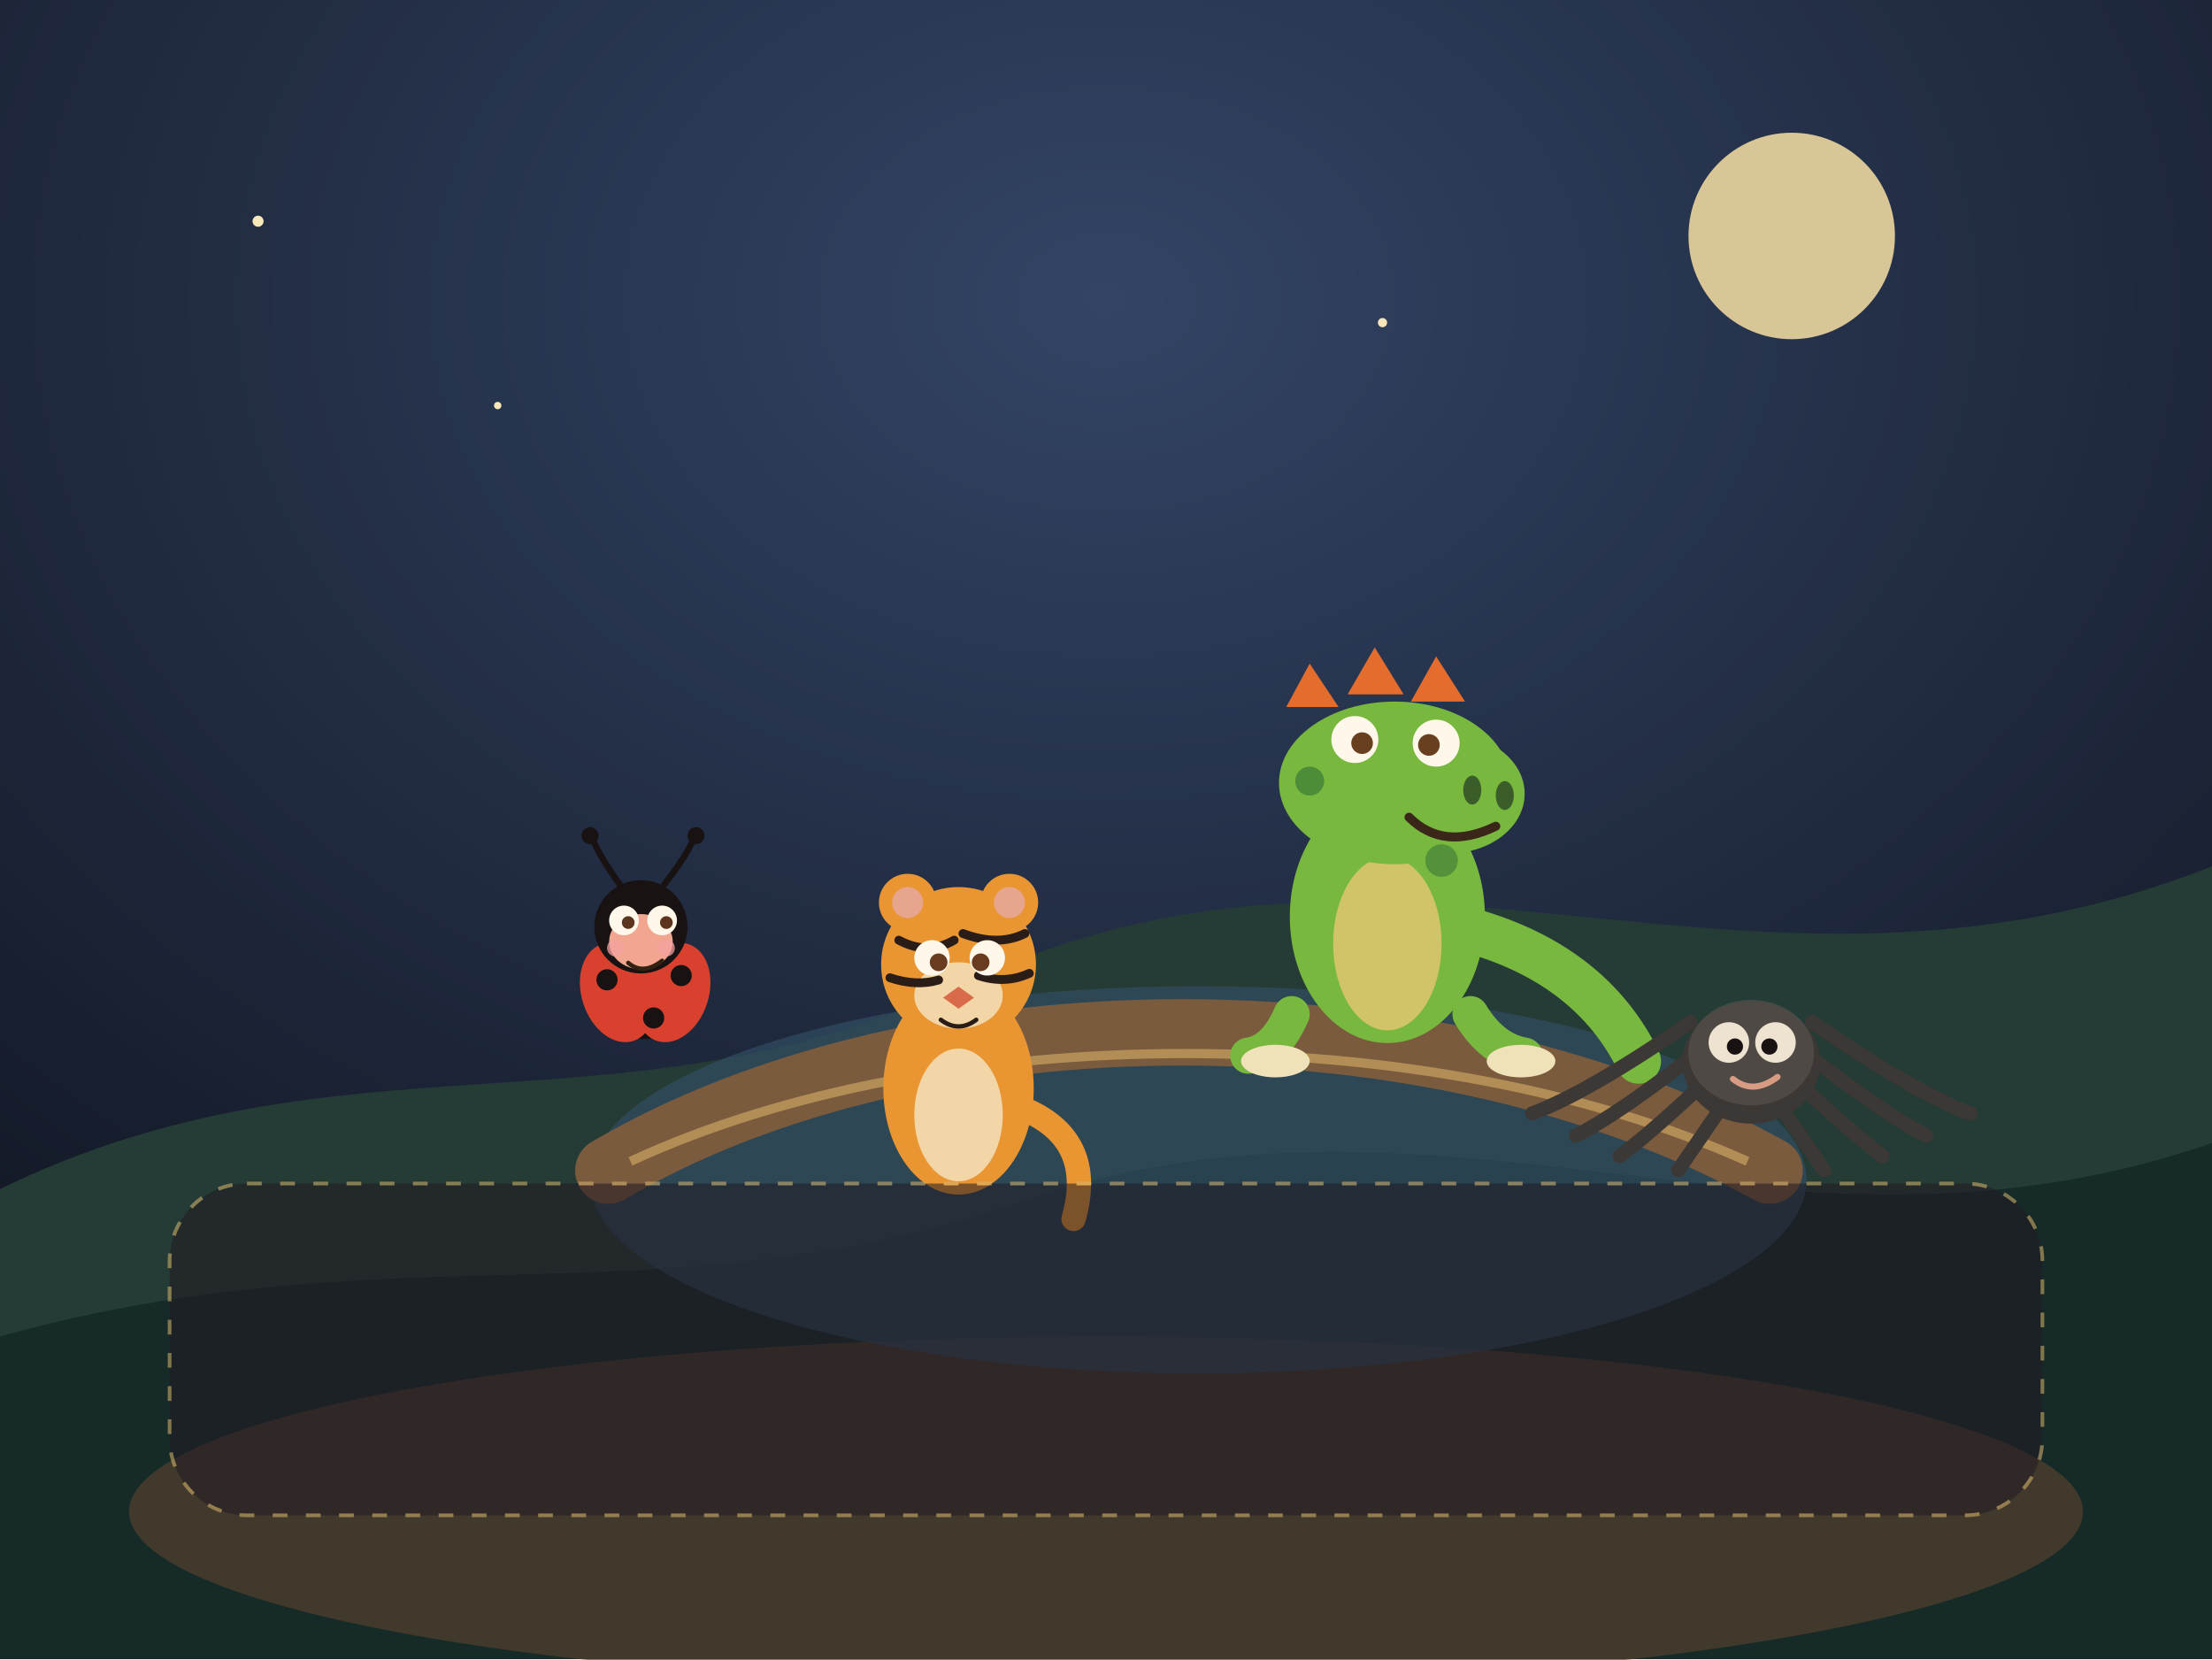
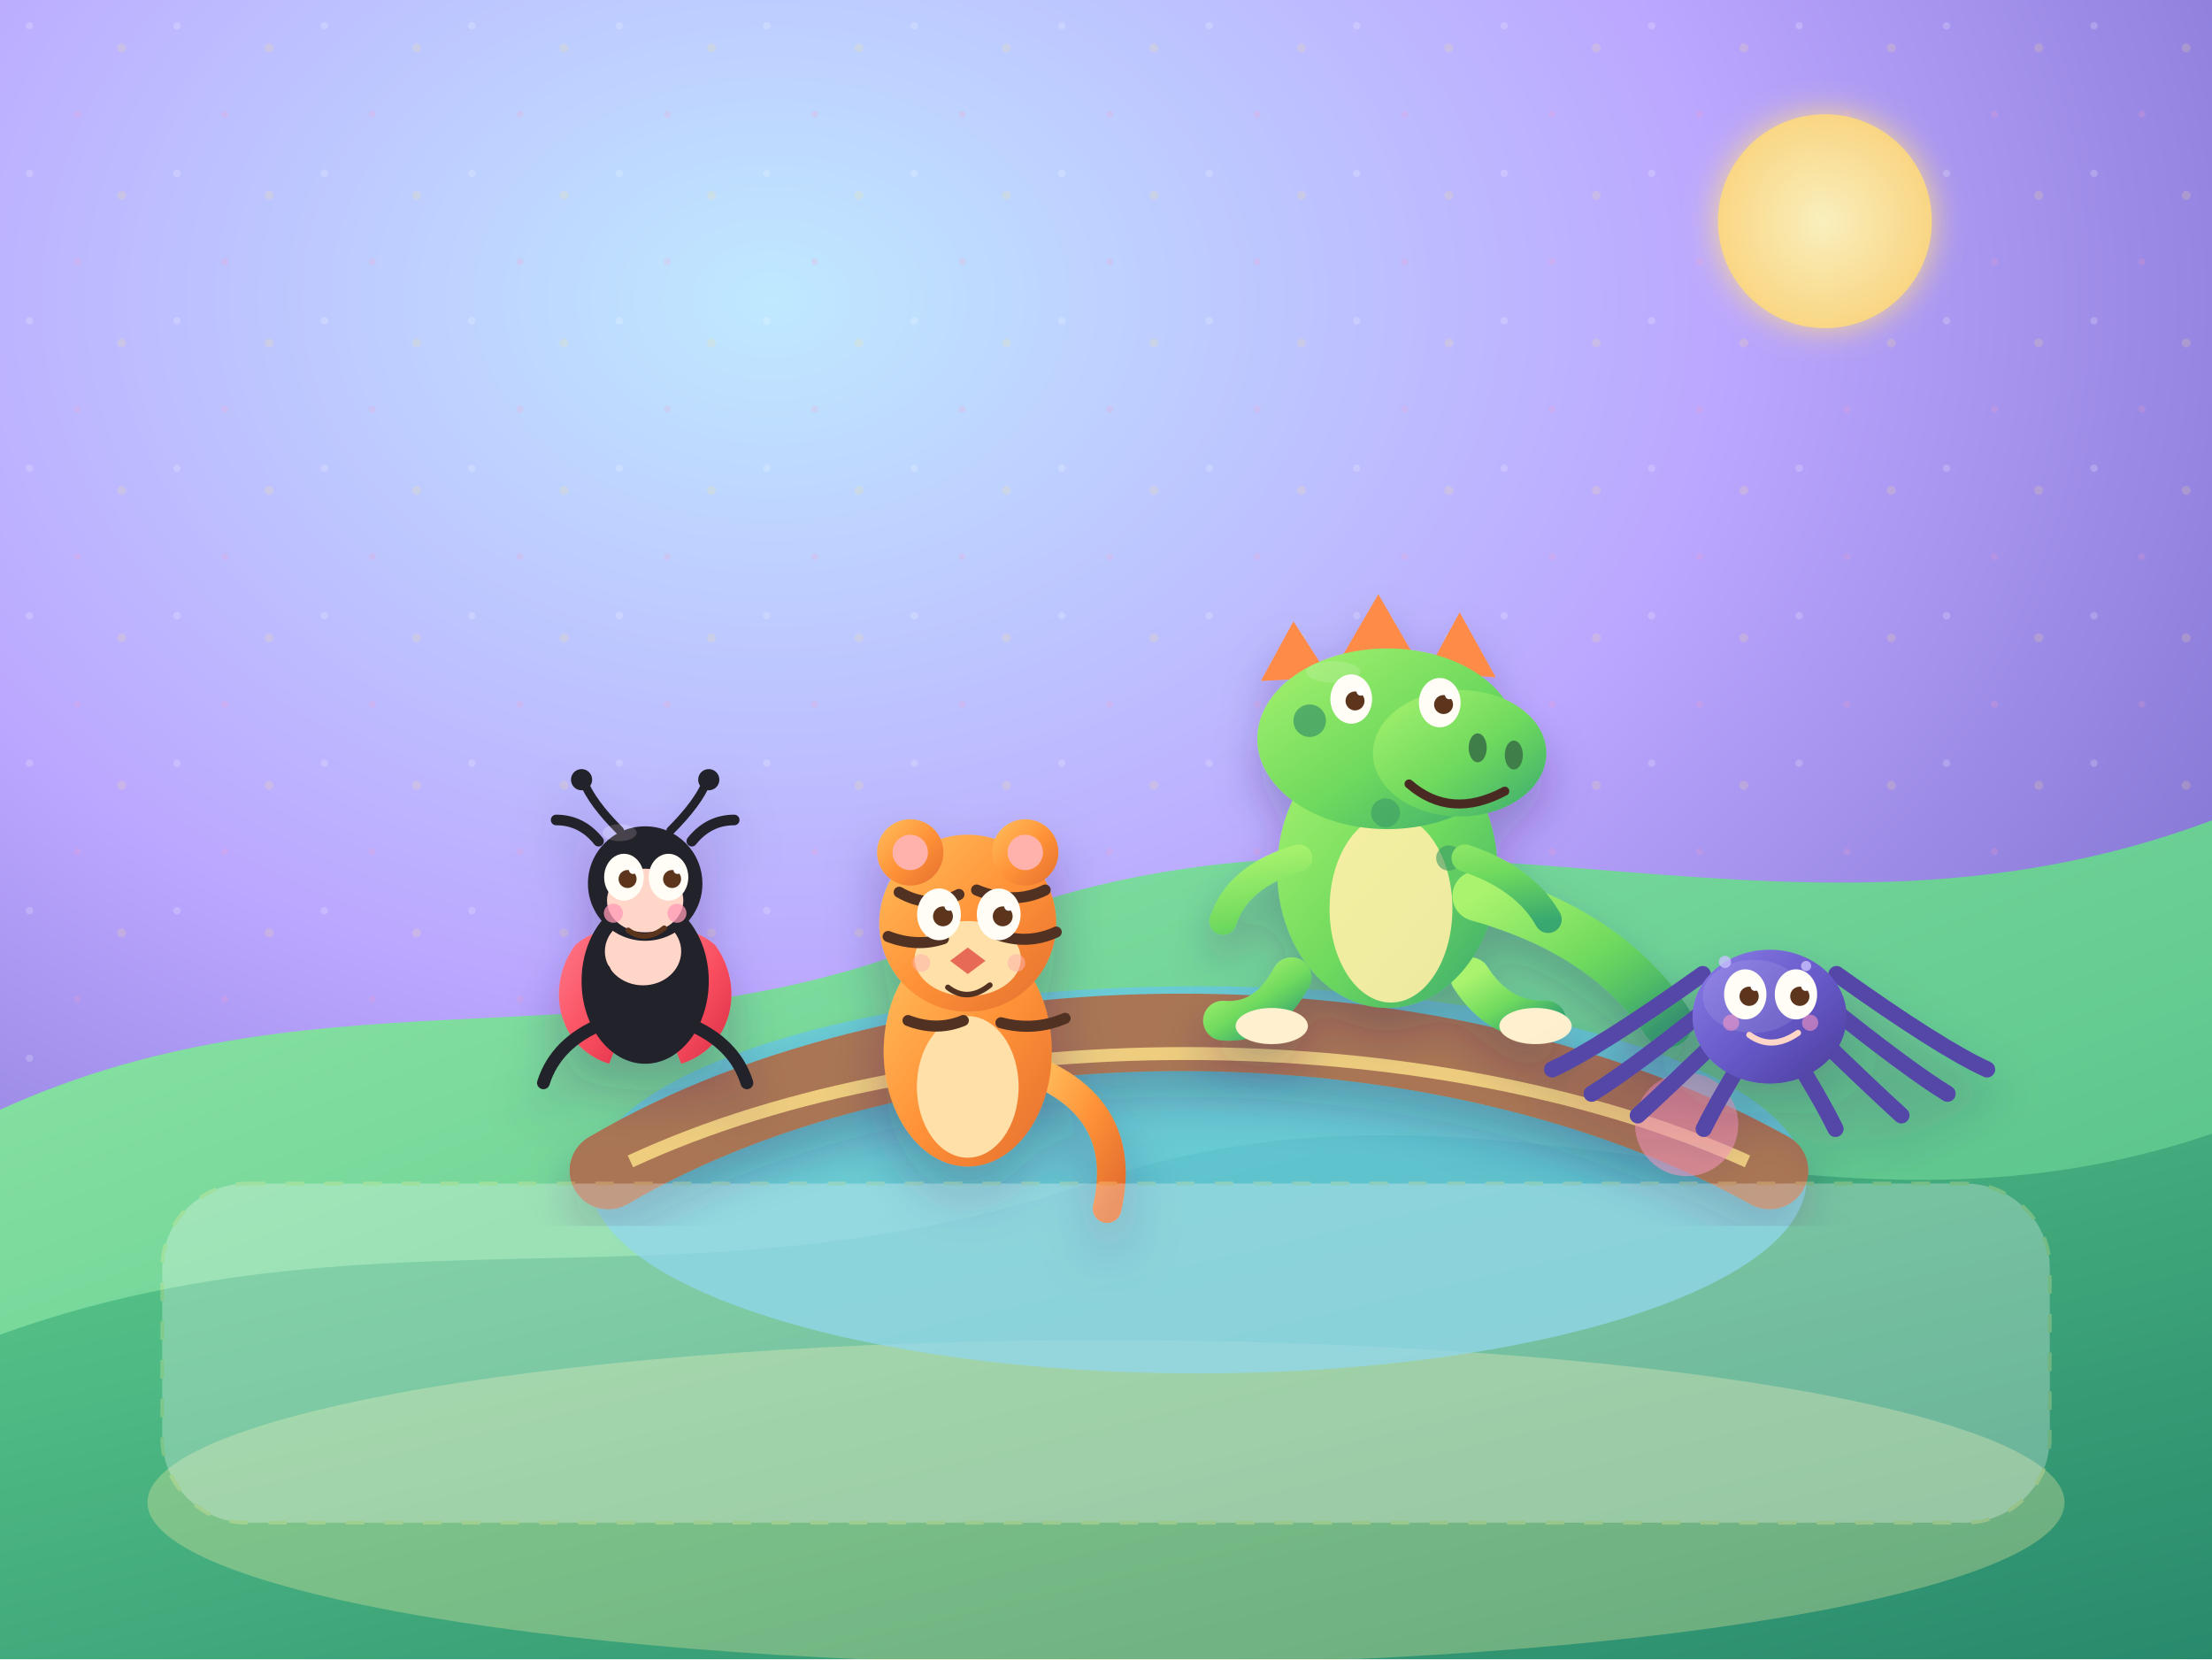
<svg xmlns="http://www.w3.org/2000/svg" viewBox="0 0 1200 900" role="img" aria-label="Text-free GlimmerTales reference illustration">
  <defs>
-     <radialGradient id="sky" cx="50%" cy="18%" r="80%">
-       <stop offset="0" stop-color="#334465" />
-       <stop offset="1" stop-color="#111622" />
+     <radialGradient id="skyBubble" cx="35%" cy="18%" r="95%">
+       <stop offset="0" stop-color="#BFE9FF" />
+       <stop offset="0.45" stop-color="#BCA7FF" />
+       <stop offset="1" stop-color="#6157B8" />
    </radialGradient>
-     <filter id="glow" x="-50%" y="-50%" width="200%" height="200%">
-       <feGaussianBlur stdDeviation="10" result="blur" />
+     <linearGradient id="meadow" x1="0" y1="0" x2="1" y2="1">
+       <stop offset="0" stop-color="#8FE7A6" />
+       <stop offset="1" stop-color="#47B883" />
+     </linearGradient>
+     <linearGradient id="meadowDark" x1="0" y1="0" x2="1" y2="1">
+       <stop offset="0" stop-color="#5CCB8C" />
+       <stop offset="1" stop-color="#28896C" />
+     </linearGradient>
+     <radialGradient id="moonGlow" cx="50%" cy="50%" r="60%">
+       <stop offset="0" stop-color="#FFF6B8" />
+       <stop offset="1" stop-color="#FFD56E" />
+     </radialGradient>
+     <linearGradient id="daisyShell" x1="0" y1="0" x2="1" y2="1">
+       <stop offset="0" stop-color="#FF7A8A" />
+       <stop offset="0.55" stop-color="#F94E5F" />
+       <stop offset="1" stop-color="#D92D45" />
+     </linearGradient>
+     <linearGradient id="dinoSkin" x1="0" y1="0" x2="1" y2="1">
+       <stop offset="0" stop-color="#A9F36E" />
+       <stop offset="0.55" stop-color="#6ED95E" />
+       <stop offset="1" stop-color="#39A870" />
+     </linearGradient>
+     <linearGradient id="pipFur" x1="0" y1="0" x2="1" y2="1">
+       <stop offset="0" stop-color="#FFC05E" />
+       <stop offset="0.52" stop-color="#FF9238" />
+       <stop offset="1" stop-color="#E46E2E" />
+     </linearGradient>
+     <linearGradient id="itsyFuzz" x1="0" y1="0" x2="1" y2="1">
+       <stop offset="0" stop-color="#8A7CE8" />
+       <stop offset="0.55" stop-color="#6558C6" />
+       <stop offset="1" stop-color="#4A3B99" />
+     </linearGradient>
+     <filter id="softShadow" x="-40%" y="-40%" width="180%" height="180%">
+       <feDropShadow dx="0" dy="14" stdDeviation="12" flood-color="#2C2156" flood-opacity="0.28" />
+     </filter>
+     <filter id="glow" x="-60%" y="-60%" width="220%" height="220%">
+       <feGaussianBlur stdDeviation="9" result="blur" />
      <feMerge>
        <feMergeNode in="blur" />
        <feMergeNode in="SourceGraphic" />
      </feMerge>
    </filter>
+     <pattern id="sprinkles" width="80" height="80" patternUnits="userSpaceOnUse">
+       <circle cx="16" cy="14" r="2" fill="#FFFFFF" opacity=".35" />
+       <circle cx="66" cy="26" r="2.4" fill="#FFE48A" opacity=".35" />
+       <circle cx="42" cy="62" r="1.9" fill="#FF9BC3" opacity=".35" />
+     </pattern>
  </defs>
-   <rect width="1200" height="900" fill="url(#sky)" />
-   <circle cx="972" cy="128" r="56" fill="#F4DDA2" opacity=".86" />
-   <circle cx="140" cy="120" r="3" fill="#f8e7b8" />
-   <circle cx="270" cy="220" r="2" fill="#f8e7b8" />
-   <circle cx="750" cy="175" r="2.5" fill="#f8e7b8" />
-   <path d="M0 645 C185 555 335 620 520 535 C760 420 945 570 1200 470 L1200 900 L0 900z" fill="#253b35" />
-   <path d="M0 725 C215 665 360 720 560 650 C785 575 970 700 1200 620 L1200 900 L0 900z" fill="#162a27" />
-   <ellipse cx="600" cy="820" rx="530" ry="95" fill="#57412d" opacity=".66" />
-   <ellipse cx="650" cy="640" rx="330" ry="105" fill="#314c61" opacity=".7" />
-   <path d="M330 635 C500 535 780 535 960 635" stroke="#7a5b3e" stroke-width="36" fill="none" stroke-linecap="round" />
-   <path d="M342 630 C510 552 775 552 948 630" stroke="#e0b768" stroke-width="5" fill="none" opacity=".55" />
+   <rect width="1200" height="900" fill="url(#skyBubble)" />
+   <rect width="1200" height="900" fill="url(#sprinkles)" opacity=".55" />
+   <circle cx="990" cy="120" r="58" fill="url(#moonGlow)" opacity=".92" filter="url(#glow)" />
+   <path d="M0 602 C180 520 340 584 520 505 C760 405 960 535 1200 445 L1200 900 L0 900z" fill="url(#meadow)" />
+   <path d="M0 724 C205 650 375 715 590 642 C810 565 980 690 1200 615 L1200 900 L0 900z" fill="url(#meadowDark)" />
+   <ellipse cx="600" cy="815" rx="520" ry="88" fill="#FFF1A6" opacity=".30" />
+   <ellipse cx="650" cy="640" rx="330" ry="105" fill="#67C8E8" opacity=".74" />
+   <path d="M330 635 C500 535 780 535 960 635" stroke="#A97454" stroke-width="42" fill="none" stroke-linecap="round" filter="url(#softShadow)" />
+   <path d="M342 630 C510 552 775 552 948 630" stroke="#FFE48A" stroke-width="7" fill="none" opacity=".8" />
+   <circle cx="915" cy="610" r="28" fill="#FF9BC3" opacity=".55" />
  <g>
-     <g transform="translate(350 520) scale(1.15)">
-       <ellipse cx="0" cy="10" rx="24" ry="28" fill="#181312" />
-       <ellipse cx="-13" cy="16" rx="17" ry="24" fill="#D9412E" transform="rotate(-18 -13 16)" />
-       <ellipse cx="13" cy="16" rx="17" ry="24" fill="#D9412E" transform="rotate(18 13 16)" />
-       <circle cx="-18" cy="10" r="5" fill="#181312" />
-       <circle cx="4" cy="28" r="5" fill="#181312" />
-       <circle cx="17" cy="8" r="5" fill="#181312" />
-       <circle cx="-2" cy="-15" r="22" fill="#181312" />
-       <ellipse cx="-2" cy="-8" rx="15" ry="13" fill="#F2A68F" />
-       <circle cx="-10" cy="-18" r="7" fill="#FFF7EA" />
-       <circle cx="8" cy="-18" r="7" fill="#FFF7EA" />
-       <circle cx="-8" cy="-17" r="3" fill="#5B351E" />
-       <circle cx="10" cy="-17" r="3" fill="#5B351E" />
-       <circle cx="-14" cy="-5" r="4" fill="#F4A0A0" opacity=".75" />
-       <circle cx="10" cy="-5" r="4" fill="#F4A0A0" opacity=".75" />
-       <path d="M-8 2 Q-1 8 8 1" fill="none" stroke="#321" stroke-width="2" stroke-linecap="round" />
-       <path d="M-12 -35 Q-22 -49 -25 -57" fill="none" stroke="#181312" stroke-width="3" stroke-linecap="round" />
-       <path d="M9 -35 Q20 -49 23 -57" fill="none" stroke="#181312" stroke-width="3" stroke-linecap="round" />
-       <circle cx="-26" cy="-58" r="4" fill="#181312" />
-       <circle cx="24" cy="-58" r="4" fill="#181312" />
+     <g transform="translate(350 500) scale(1.15)" filter="url(#softShadow)">
+       <path d="M-33 11 C-47 30 -42 59 -17 67 C-8 45 -4 25 0 5 C-12 2 -24 3 -33 11z" fill="url(#daisyShell)" />
+       <path d="M33 11 C47 30 42 59 17 67 C8 45 4 25 0 5 C12 2 24 3 33 11z" fill="url(#daisyShell)" />
+       <ellipse cx="0" cy="28" rx="30" ry="39" fill="#242029" />
+       <ellipse cx="-1" cy="14" rx="18" ry="16" fill="#FFD6C7" />
+       <circle cx="-21" cy="24" r="5" fill="#242029" />
+       <circle cx="5" cy="45" r="5" fill="#242029" />
+       <circle cx="21" cy="24" r="5" fill="#242029" />
+       <circle cx="0" cy="-18" r="27" fill="#242029" />
+       <ellipse cx="0" cy="-10" rx="18" ry="15" fill="#FFD6C7" />
+       <g>
+         <ellipse cx="-10" cy="-21" rx="9.35" ry="11.05" fill="#FFFDF5" />
+         <circle cx="-8.3" cy="-20.15" r="4.25" fill="#5B351E" />
+         <circle cx="-5.75" cy="-24.4" r="1.87" fill="#FFFFFF" />
+       </g>
+       <g>
+         <ellipse cx="11" cy="-21" rx="9.35" ry="11.05" fill="#FFFDF5" />
+         <circle cx="12.7" cy="-20.15" r="4.25" fill="#5B351E" />
+         <circle cx="15.25" cy="-24.4" r="1.87" fill="#FFFFFF" />
+       </g>
+       <circle cx="-15" cy="-4" r="4.5" fill="#FF9AB5" opacity=".75" />
+       <circle cx="15" cy="-4" r="4.5" fill="#FF9AB5" opacity=".75" />
+       <path d="M-8 4 Q0 10 9 3" fill="none" stroke="#5B351E" stroke-width="2.5" stroke-linecap="round" />
+       <path d="M-12 -43 Q-25 -56 -29 -66" stroke="#242029" stroke-width="4" fill="none" stroke-linecap="round" />
+       <path d="M12 -43 Q25 -56 29 -66" stroke="#242029" stroke-width="4" fill="none" stroke-linecap="round" />
+       <circle cx="-30" cy="-67" r="5" fill="#242029" />
+       <circle cx="30" cy="-67" r="5" fill="#242029" />
+       <path d="M-20 48 q-22 9 -28 28 M20 48 q22 9 28 28" stroke="#242029" stroke-width="6" fill="none" stroke-linecap="round" />
+       <path d="M-22 -38 q-8 -10 -20 -10 M22 -38 q8 -10 20 -10" stroke="#242029" stroke-width="5" fill="none" stroke-linecap="round" />
+       <ellipse cx="-12" cy="-42" rx="8" ry="4" fill="#FFFFFF" opacity=".16" />
    </g>
-     <g transform="translate(520 540) scale(1.2)">
-       <ellipse cx="0" cy="42" rx="34" ry="48" fill="#E99632" />
-       <ellipse cx="0" cy="54" rx="20" ry="30" fill="#F3D6A7" />
-       <circle cx="0" cy="-14" r="35" fill="#E99632" />
-       <circle cx="-23" cy="-42" r="13" fill="#E99632" />
-       <circle cx="23" cy="-42" r="13" fill="#E99632" />
-       <circle cx="-23" cy="-42" r="7" fill="#E7A58E" />
-       <circle cx="23" cy="-42" r="7" fill="#E7A58E" />
-       <ellipse cx="0" cy="0" rx="20" ry="15" fill="#F3D6A7" />
-       <path d="M-27 -25 q13 7 25 0 M2 -28 q16 6 28 0 M-31 -8 q12 4 22 1 M9 -9 q12 4 23 -1" stroke="#2A1C17" stroke-width="4" fill="none" stroke-linecap="round" />
-       <circle cx="-12" cy="-17" r="8" fill="#FFF7EA" />
-       <circle cx="13" cy="-17" r="8" fill="#FFF7EA" />
-       <circle cx="-9" cy="-15" r="4" fill="#6A3C1F" />
-       <circle cx="10" cy="-15" r="4" fill="#6A3C1F" />
-       <path d="M0 -4 l7 5 l-7 5 l-7 -5z" fill="#D96B4A" />
-       <path d="M-8 11 Q0 17 8 11" stroke="#2A1C17" stroke-width="2" fill="none" stroke-linecap="round" />
-       <path d="M31 52 q31 14 21 49" stroke="#E99632" stroke-width="11" fill="none" stroke-linecap="round" />
+     <g transform="translate(525 520) scale(1.2)" filter="url(#softShadow)">
+       <path d="M31 51 q42 18 32 62" stroke="url(#pipFur)" stroke-width="13" fill="none" stroke-linecap="round" />
+       <ellipse cx="0" cy="42" rx="38" ry="52" fill="url(#pipFur)" />
+       <ellipse cx="0" cy="58" rx="23" ry="32" fill="#FFE0A9" />
+       <circle cx="0" cy="-16" r="40" fill="url(#pipFur)" />
+       <circle cx="-26" cy="-48" r="15" fill="url(#pipFur)" />
+       <circle cx="26" cy="-48" r="15" fill="url(#pipFur)" />
+       <circle cx="-26" cy="-48" r="8" fill="#FFB2AC" />
+       <circle cx="26" cy="-48" r="8" fill="#FFB2AC" />
+       <ellipse cx="0" cy="0" rx="24" ry="17" fill="#FFE0A9" />
+       <path d="M-31 -30 q14 8 27 1 M4 -31 q17 7 31 0 M-36 -10 q13 5 25 1 M13 -11 q14 5 27 -1 M-27 28 q13 5 25 0 M15 29 q15 4 29 -2" stroke="#513022" stroke-width="5" fill="none" stroke-linecap="round" />
+       <g>
+         <ellipse cx="-13" cy="-20" rx="9.9" ry="11.7" fill="#FFFDF5" />
+         <circle cx="-11.2" cy="-19.1" r="4.5" fill="#5B351E" />
+         <circle cx="-8.5" cy="-23.6" r="1.98" fill="#FFFFFF" />
+       </g>
+       <g>
+         <ellipse cx="14" cy="-20" rx="9.9" ry="11.7" fill="#FFFDF5" />
+         <circle cx="15.8" cy="-19.1" r="4.5" fill="#5B351E" />
+         <circle cx="18.5" cy="-23.6" r="1.98" fill="#FFFFFF" />
+       </g>
+       <path d="M0 -5 l8 6 l-8 6 l-8 -6z" fill="#E66A55" />
+       <path d="M-9 13 Q0 20 10 12" stroke="#513022" stroke-width="2.5" fill="none" stroke-linecap="round" />
+       <circle cx="-21" cy="2" r="4" fill="#FFB2AC" opacity=".55" />
+       <circle cx="22" cy="2" r="4" fill="#FFB2AC" opacity=".55" />
    </g>
-     <g transform="translate(735 458) scale(0.98)">
-       <ellipse cx="18" cy="40" rx="54" ry="70" fill="#78B83E" />
-       <ellipse cx="18" cy="55" rx="30" ry="48" fill="#D9C46D" opacity=".9" />
-       <ellipse cx="22" cy="-34" rx="64" ry="45" fill="#78B83E" />
-       <ellipse cx="52" cy="-28" rx="42" ry="33" fill="#78B83E" />
-       <circle cx="-25" cy="-35" r="8" fill="#3F7D37" opacity=".75" />
-       <circle cx="48" cy="9" r="9" fill="#3F7D37" opacity=".65" />
-       <path d="M-38 -76 l13 -24 l16 24z M-4 -83 l15 -26 l16 26z M31 -79 l14 -25 l16 25z" fill="#E46D2D" />
-       <path d="M-35 94 q-9 21 -24 23" stroke="#78B83E" stroke-width="20" fill="none" stroke-linecap="round" />
-       <path d="M64 94 q12 20 30 23" stroke="#78B83E" stroke-width="20" fill="none" stroke-linecap="round" />
-       <ellipse cx="-44" cy="120" rx="19" ry="9" fill="#F0E2B8" />
-       <ellipse cx="92" cy="120" rx="19" ry="9" fill="#F0E2B8" />
-       <circle cx="0" cy="-58" r="13" fill="#FFF7EA" />
-       <circle cx="45" cy="-56" r="13" fill="#FFF7EA" />
-       <circle cx="4" cy="-56" r="6" fill="#68401F" />
-       <circle cx="41" cy="-55" r="6" fill="#68401F" />
-       <ellipse cx="65" cy="-30" rx="5" ry="8" fill="#3A5D2A" />
-       <ellipse cx="83" cy="-27" rx="5" ry="8" fill="#3A5D2A" />
-       <path d="M30 -15 Q49 4 78 -10" fill="none" stroke="#3B271A" stroke-width="5" stroke-linecap="round" />
-       <path d="M65 48 q66 19 92 72" stroke="#78B83E" stroke-width="25" fill="none" stroke-linecap="round" />
+     <g transform="translate(735 438) scale(0.98)" filter="url(#softShadow)">
+       <path d="M-35 94 q-14 26 -38 24" stroke="url(#dinoSkin)" stroke-width="22" fill="none" stroke-linecap="round" />
+       <path d="M64 94 q16 25 42 24" stroke="url(#dinoSkin)" stroke-width="22" fill="none" stroke-linecap="round" />
+       <ellipse cx="18" cy="35" rx="61" ry="76" fill="url(#dinoSkin)" />
+       <ellipse cx="20" cy="56" rx="34" ry="52" fill="#FFF0A7" opacity=".9" />
+       <path d="M-52 -70 L-34 -103 L-14 -72 M-8 -82 L13 -118 L35 -80 M40 -75 L58 -108 L78 -72" fill="#FF8B4A" />
+       <ellipse cx="18" cy="-38" rx="72" ry="50" fill="url(#dinoSkin)" />
+       <ellipse cx="58" cy="-30" rx="48" ry="35" fill="url(#dinoSkin)" />
+       <circle cx="-25" cy="-48" r="9" fill="#3E9B65" opacity=".75" />
+       <circle cx="17" cy="3" r="8" fill="#3E9B65" opacity=".60" />
+       <circle cx="52" cy="28" r="7" fill="#3E9B65" opacity=".60" />
+       <g>
+         <ellipse cx="-2" cy="-60" rx="11.55" ry="13.65" fill="#FFFDF5" />
+         <circle cx="0.1" cy="-58.95" r="5.25" fill="#5B351E" />
+         <circle cx="3.25" cy="-64.2" r="2.31" fill="#FFFFFF" />
+       </g>
+       <g>
+         <ellipse cx="47" cy="-58" rx="11.55" ry="13.65" fill="#FFFDF5" />
+         <circle cx="49.1" cy="-56.95" r="5.25" fill="#5B351E" />
+         <circle cx="52.25" cy="-62.2" r="2.31" fill="#FFFFFF" />
+       </g>
+       <ellipse cx="68" cy="-33" rx="5" ry="8" fill="#407E4A" />
+       <ellipse cx="88" cy="-29" rx="5" ry="8" fill="#407E4A" />
+       <path d="M30 -13 Q53 7 83 -9" fill="none" stroke="#4A2B23" stroke-width="5" stroke-linecap="round" />
+       <path d="M68 49 q72 20 105 70" stroke="url(#dinoSkin)" stroke-width="28" fill="none" stroke-linecap="round" />
+       <ellipse cx="-46" cy="121" rx="20" ry="10" fill="#FFF0CF" />
+       <ellipse cx="100" cy="121" rx="20" ry="10" fill="#FFF0CF" />
+       <path d="M-31 28 q-34 10 -42 35 M61 28 q33 11 46 34" stroke="url(#dinoSkin)" stroke-width="15" fill="none" stroke-linecap="round" />
+       <ellipse cx="-12" cy="-75" rx="15" ry="6" fill="#FFFFFF" opacity=".14" />
    </g>
-     <g transform="translate(950 560) scale(1.1)">
-       <path d="M-30 -5 q-51.0 35 -78.0 45" stroke="#3C3835" stroke-width="7" fill="none" stroke-linecap="round" />
-       <path d="M-24 8 q-40.8 32 -62.4 43" stroke="#3C3835" stroke-width="7" fill="none" stroke-linecap="round" />
-       <path d="M-18 20 q-30.6 29 -46.8 41" stroke="#3C3835" stroke-width="7" fill="none" stroke-linecap="round" />
-       <path d="M-10 30 q-17.0 25 -26.0 38" stroke="#3C3835" stroke-width="7" fill="none" stroke-linecap="round" />
-       <path d="M30 -5 q51.0 35 78.0 45" stroke="#3C3835" stroke-width="7" fill="none" stroke-linecap="round" />
-       <path d="M24 8 q40.8 32 62.4 43" stroke="#3C3835" stroke-width="7" fill="none" stroke-linecap="round" />
-       <path d="M18 20 q30.6 29 46.8 41" stroke="#3C3835" stroke-width="7" fill="none" stroke-linecap="round" />
-       <path d="M10 30 q17.0 25 26.0 38" stroke="#3C3835" stroke-width="7" fill="none" stroke-linecap="round" />
-       <ellipse cx="0" cy="15" rx="34" ry="30" fill="#3C3835" />
-       <ellipse cx="0" cy="10" rx="31" ry="26" fill="#5D5752" opacity=".55" />
-       <circle cx="-11" cy="5" r="10" fill="#EEE2D0" />
-       <circle cx="12" cy="5" r="10" fill="#EEE2D0" />
-       <circle cx="-8" cy="7" r="4" fill="#181312" />
-       <circle cx="9" cy="7" r="4" fill="#181312" />
-       <path d="M-9 23 Q1 31 13 22" stroke="#D79C83" stroke-width="3" fill="none" stroke-linecap="round" />
+     <g transform="translate(960 535) scale(1.1)" filter="url(#softShadow)">
+       <path d="M-33 -6 q-51.15 36.5 -74.25 47" stroke="#5547A8" stroke-width="8" fill="none" stroke-linecap="round" />
+       <path d="M-27 8 q-41.85 33.5 -60.75 45" stroke="#5547A8" stroke-width="8" fill="none" stroke-linecap="round" />
+       <path d="M-20 21 q-31 30 -45 42.667" stroke="#5547A8" stroke-width="8" fill="none" stroke-linecap="round" />
+       <path d="M-10 31 q-15.5 25 -22.5 39.333" stroke="#5547A8" stroke-width="8" fill="none" stroke-linecap="round" />
+       <path d="M33 -6 q51.15 36.5 74.25 47" stroke="#5547A8" stroke-width="8" fill="none" stroke-linecap="round" />
+       <path d="M27 8 q41.85 33.5 60.75 45" stroke="#5547A8" stroke-width="8" fill="none" stroke-linecap="round" />
+       <path d="M20 21 q31 30 45 42.667" stroke="#5547A8" stroke-width="8" fill="none" stroke-linecap="round" />
+       <path d="M10 31 q15.5 25 22.5 39.333" stroke="#5547A8" stroke-width="8" fill="none" stroke-linecap="round" />
+       <ellipse cx="0" cy="15" rx="38" ry="33" fill="url(#itsyFuzz)" />
+       <ellipse cx="-8" cy="5" rx="25" ry="18" fill="#FFFFFF" opacity=".10" />
+       <g>
+         <ellipse cx="-12" cy="4" rx="10.45" ry="12.35" fill="#FFFDF5" />
+         <circle cx="-10.1" cy="4.95" r="4.75" fill="#5B351E" />
+         <circle cx="-7.25" cy="0.2" r="2.09" fill="#FFFFFF" />
+       </g>
+       <g>
+         <ellipse cx="13" cy="4" rx="10.45" ry="12.35" fill="#FFFDF5" />
+         <circle cx="14.9" cy="4.95" r="4.75" fill="#5B351E" />
+         <circle cx="17.75" cy="0.2" r="2.09" fill="#FFFFFF" />
+       </g>
+       <circle cx="-19" cy="18" r="4" fill="#FF9BC3" opacity=".55" />
+       <circle cx="20" cy="18" r="4" fill="#FF9BC3" opacity=".55" />
+       <path d="M-10 24 Q1 32 14 23" stroke="#FFD6C7" stroke-width="3" fill="none" stroke-linecap="round" />
+       <circle cx="-22" cy="-12" r="3" fill="#C8C1FF" opacity=".8" />
+       <circle cx="18" cy="-10" r="2.5" fill="#C8C1FF" opacity=".8" />
    </g>
  </g>
-   <rect x="92" y="642" width="1016" height="180" rx="42" fill="#201a23" opacity=".55" stroke="#d9b56b" stroke-width="2" stroke-dasharray="8 10" />
+   <rect x="88" y="642" width="1024" height="184" rx="46" fill="#FFFFFF" opacity=".28" stroke="#FFF2A0" stroke-width="2" stroke-dasharray="10 11" />
</svg>
